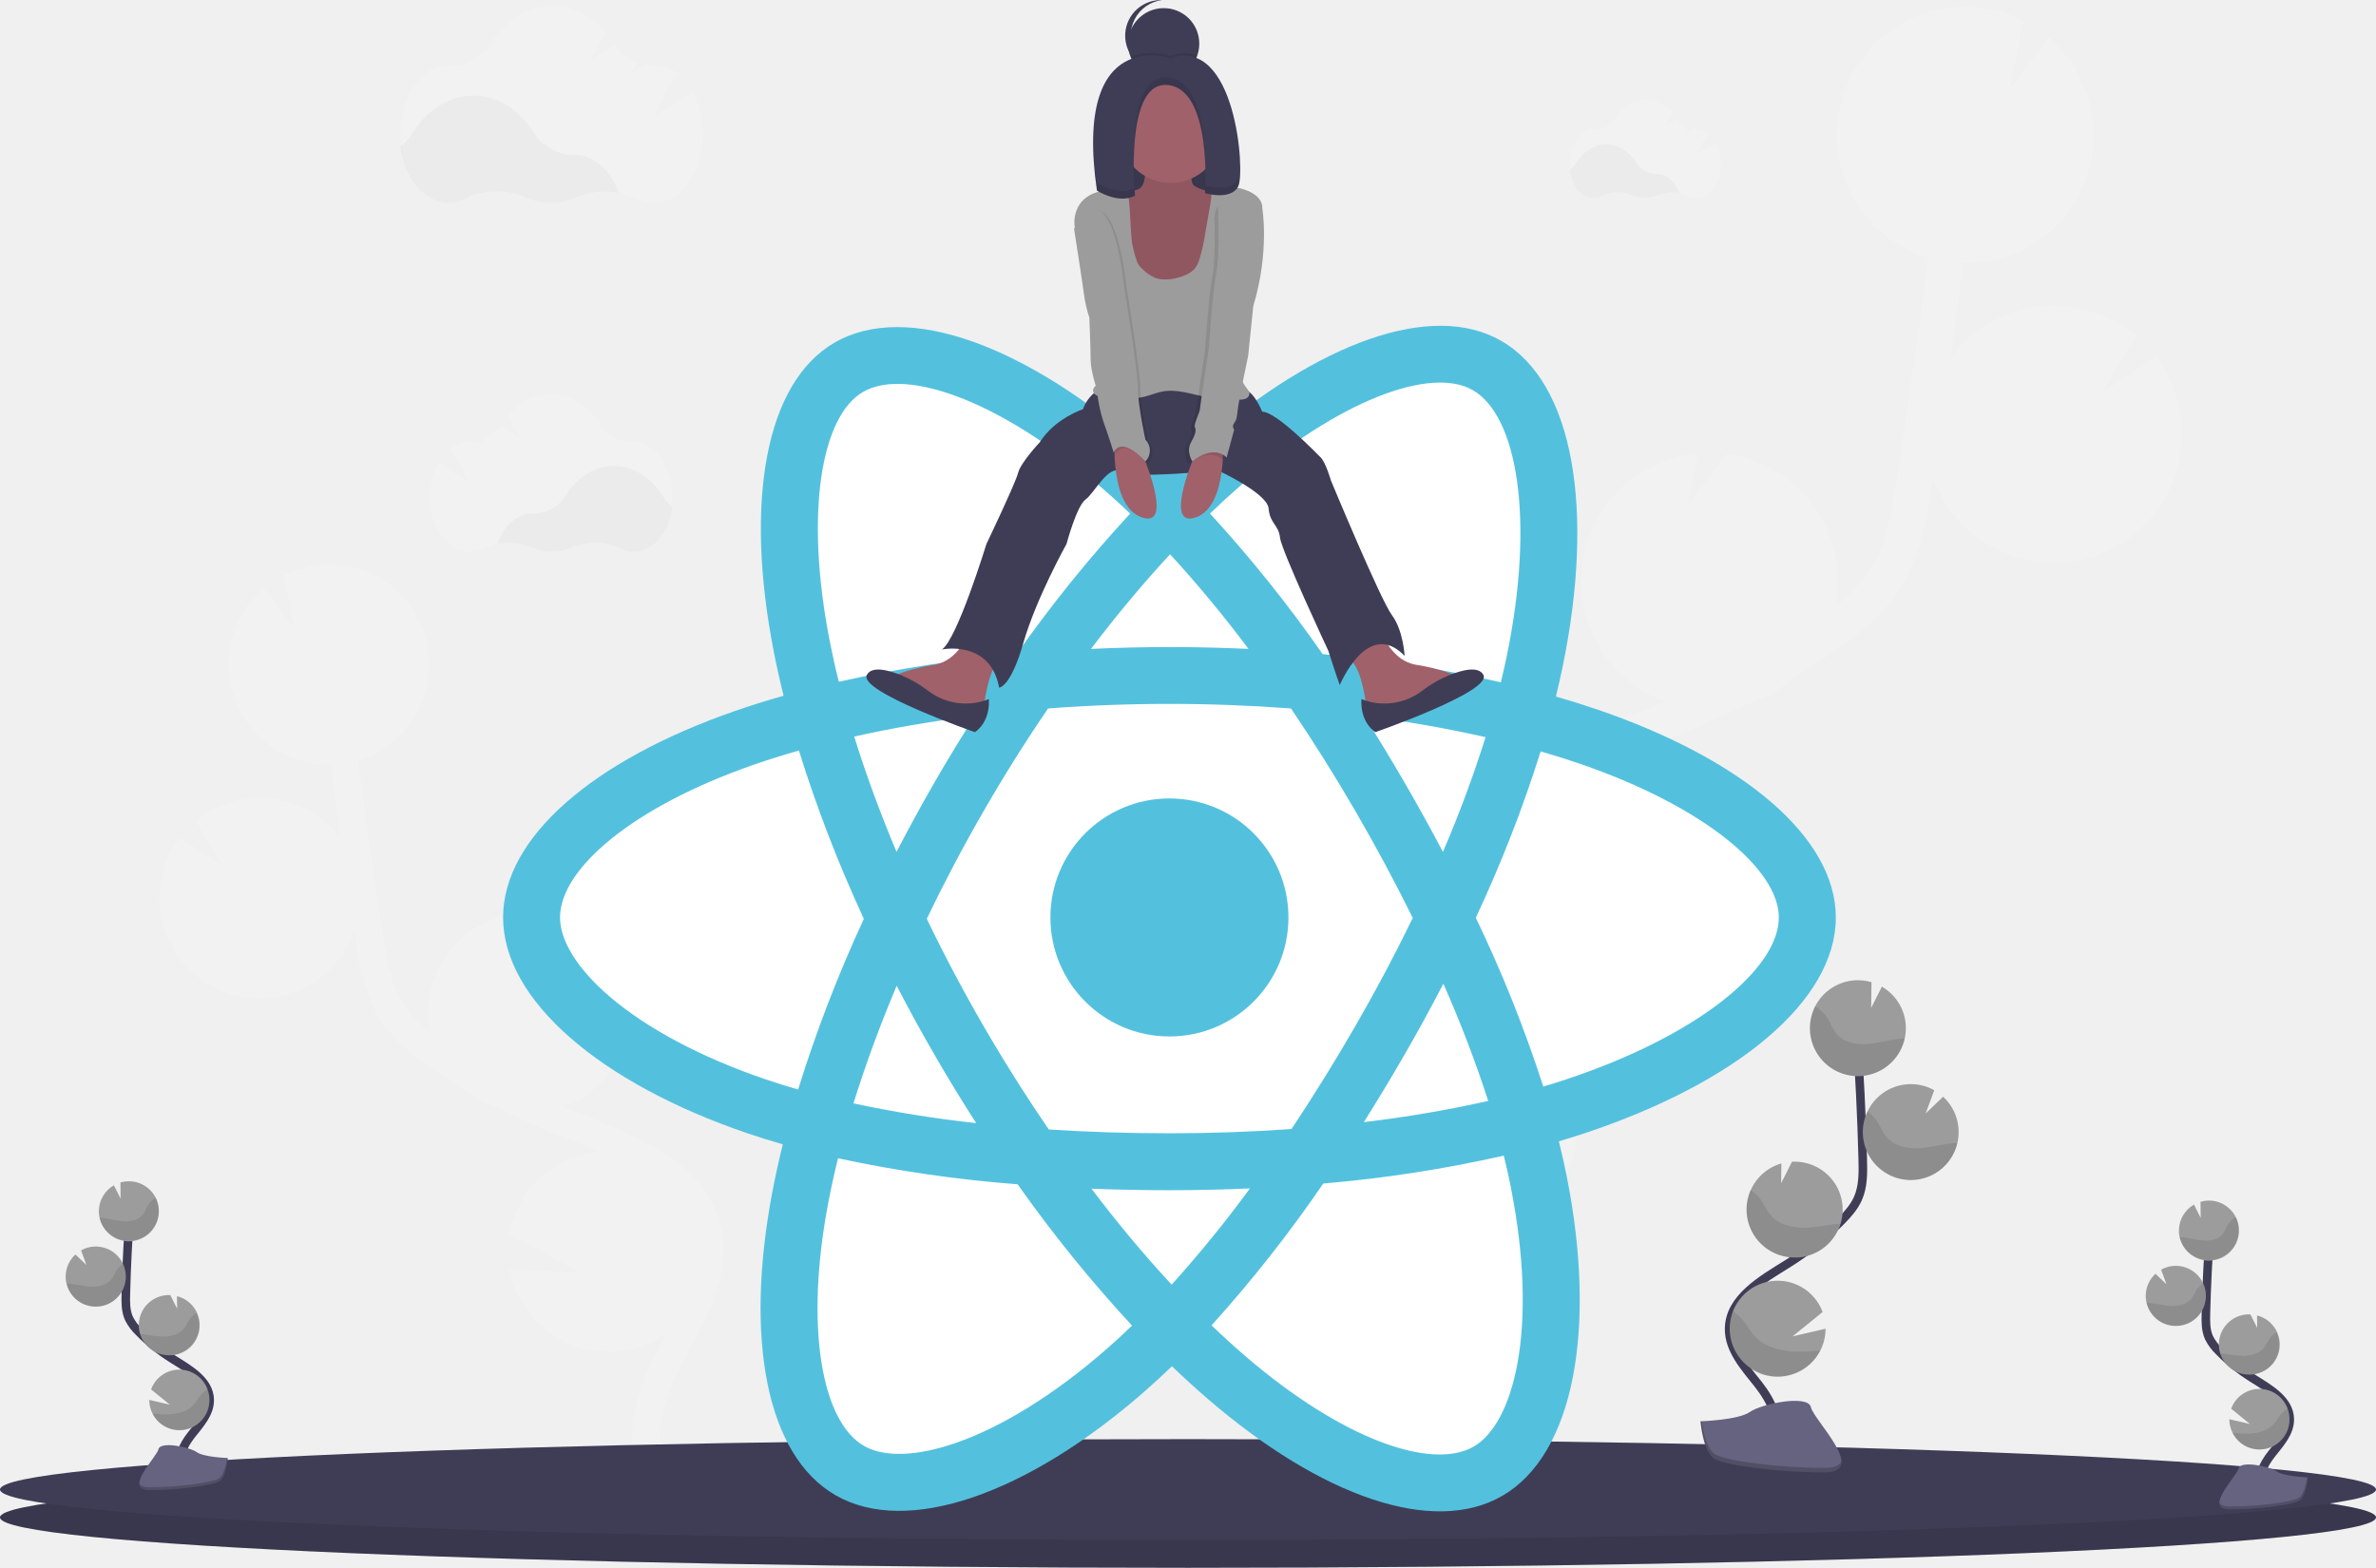
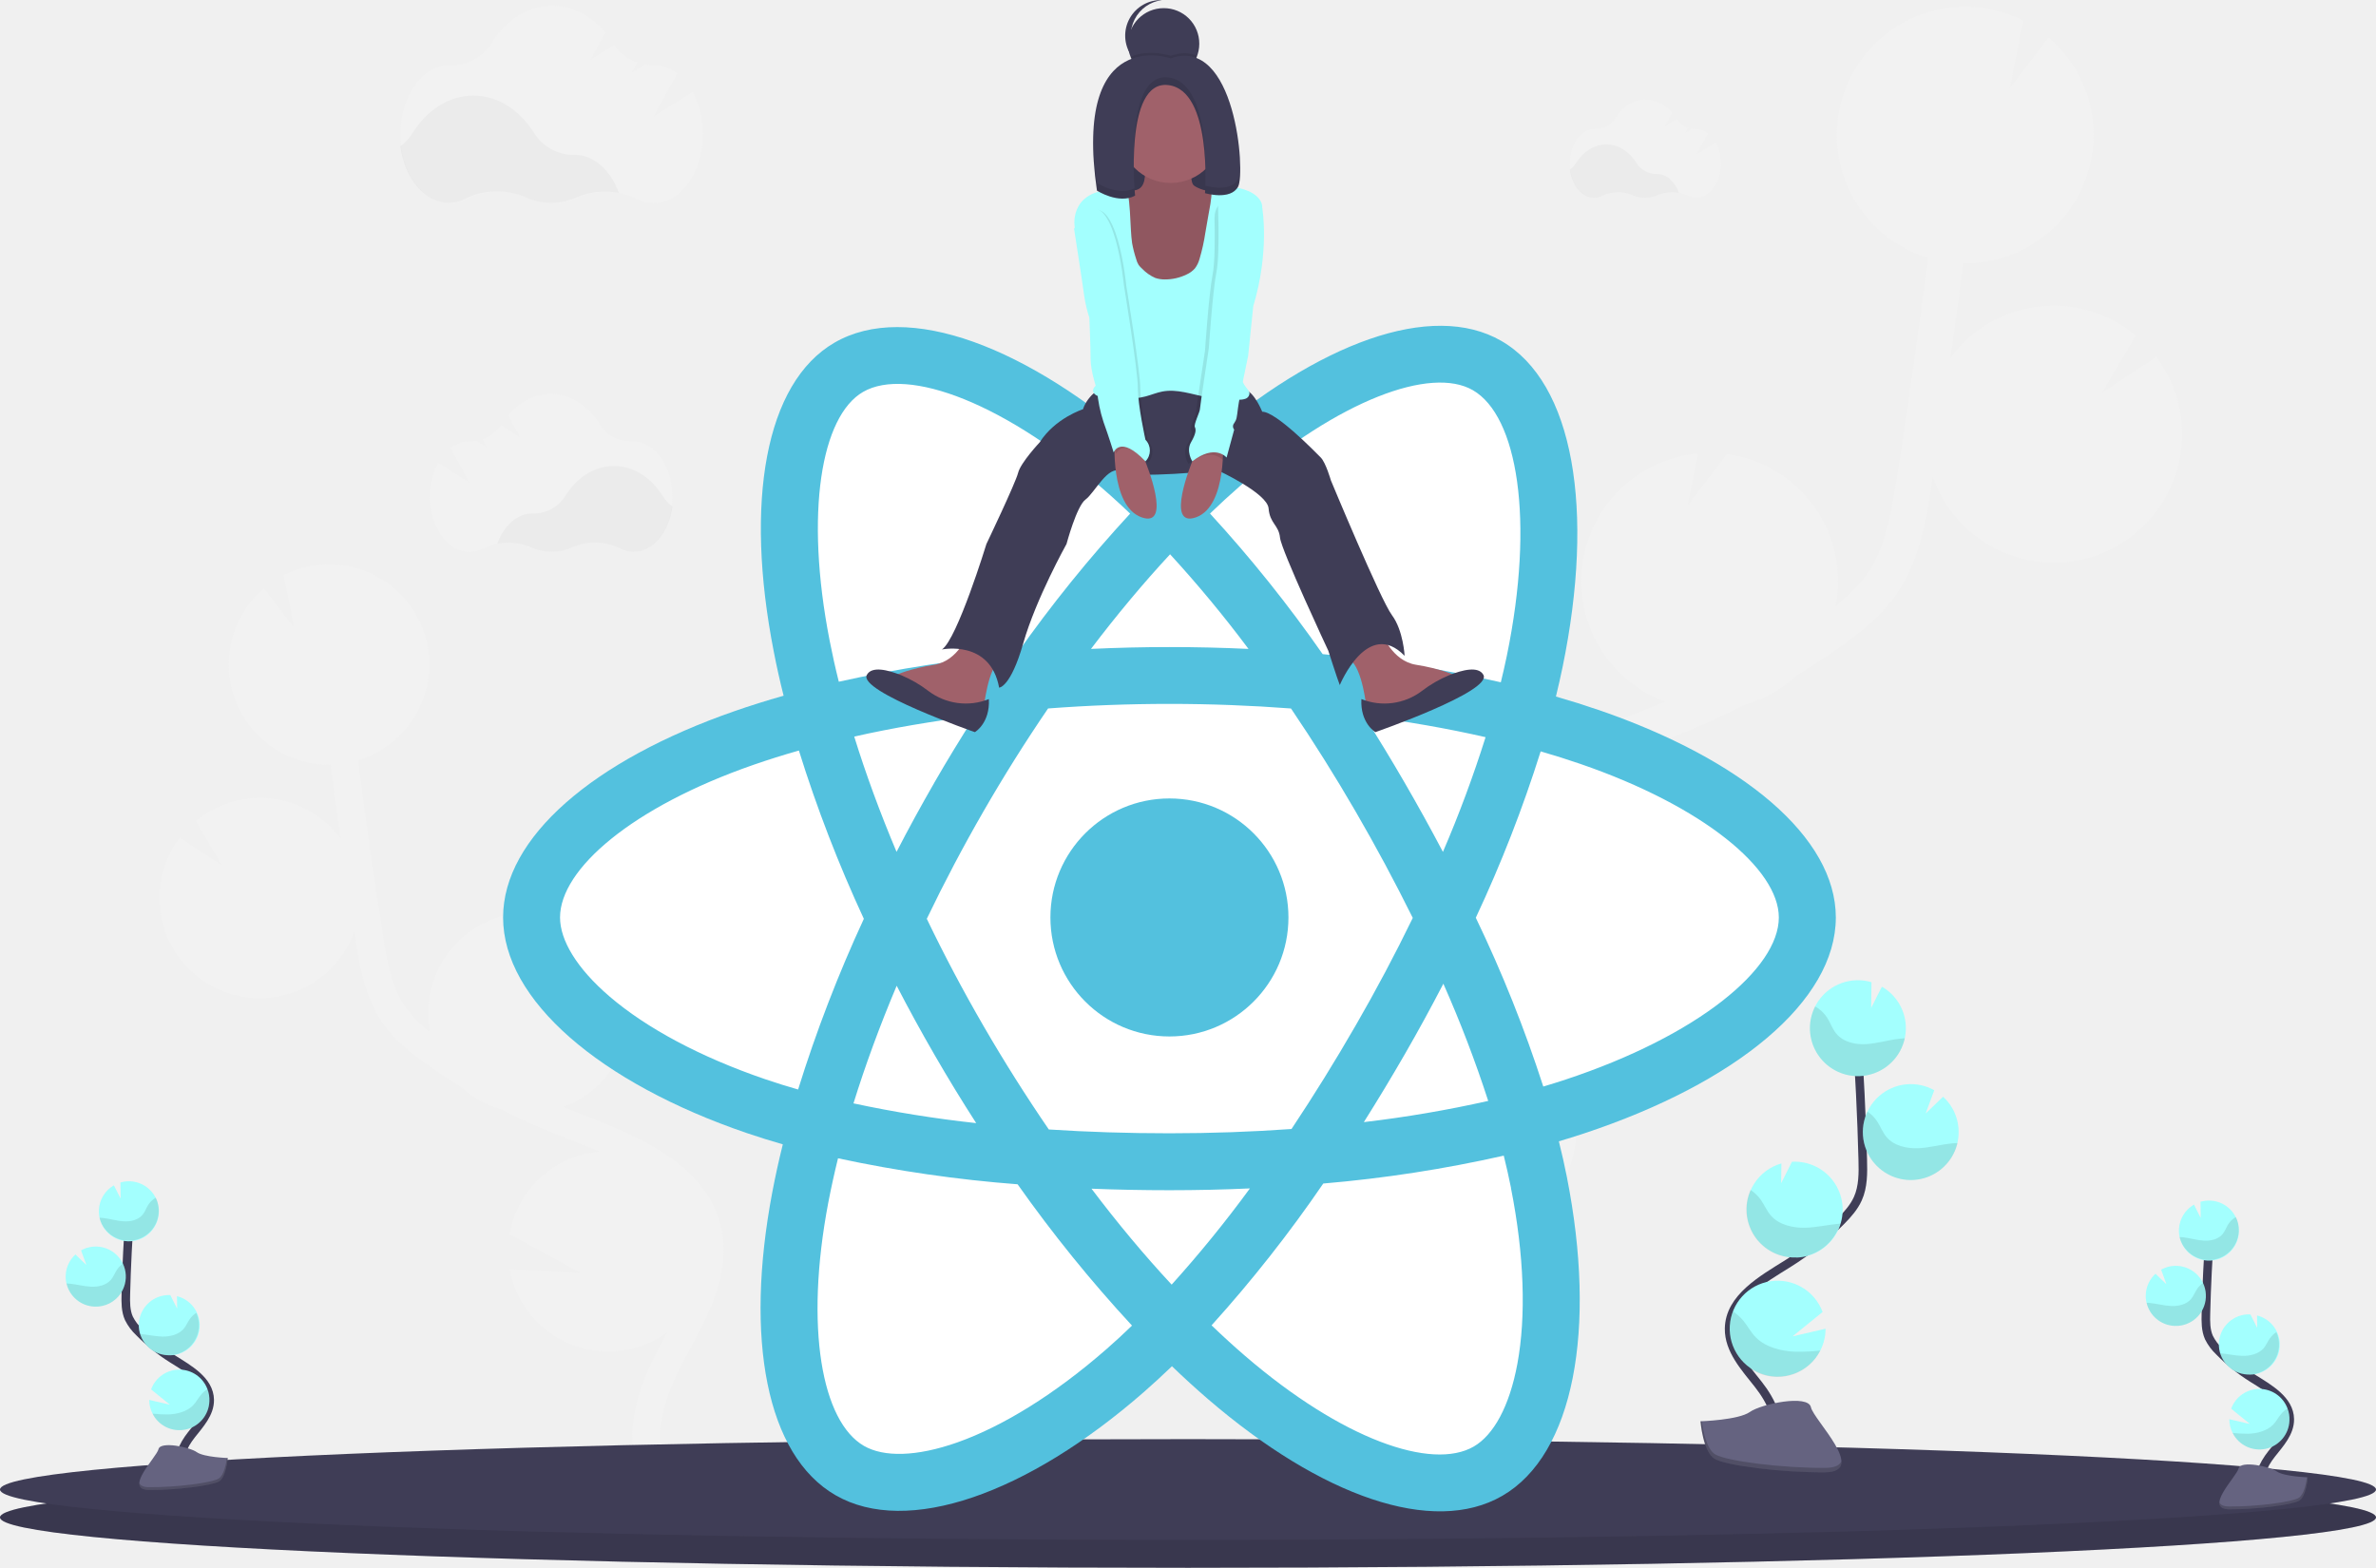
<svg xmlns="http://www.w3.org/2000/svg" id="a75d69e6-d07c-4db3-9c83-72b2470e5561" data-name="Layer 1" width="1108" height="731.18" viewBox="0 0 1108 731.18">
  <path d="M813.68,415.2l6.89-2.7c.66-.26,1.31-.54,2-.81a59.85,59.85,0,0,1,15.28-115.77l-4.8,24.2,18.22-23.92.16,0a59.87,59.87,0,0,1,51.16,67.45c-.15,1.13-.39,2.23-.6,3.34,5.61-4.43,10.87-9.32,14.81-15,8-11.54,10.71-25.76,13.47-43.17,5.47-34.48,10.4-69.34,14.84-104.18a59.83,59.83,0,0,1-42-65.36c.25-1.82.6-3.59,1-5.34.1-.44.2-.88.31-1.31.43-1.69.91-3.35,1.47-5,.09-.27.21-.52.3-.78.5-1.37,1-2.72,1.65-4,.22-.5.44-1,.67-1.47.69-1.43,1.42-2.83,2.22-4.19.27-.45.56-.88.83-1.33.62-1,1.27-2,1.94-2.93.36-.5.71-1,1.08-1.49l.27-.39,0,0a59.81,59.81,0,0,1,74.64-17l-6.24,31.49,18-23.64a59.5,59.5,0,0,1,16.32,68.62h.07c-.17.4-.38.78-.55,1.18-.33.74-.67,1.47-1,2.2-.46.93-1,1.84-1.45,2.74-.38.68-.75,1.36-1.16,2-.59,1-1.23,1.9-1.87,2.83-.38.54-.73,1.1-1.12,1.63-1,1.39-2.12,2.72-3.26,4-.4.45-.83.86-1.25,1.3-.81.86-1.62,1.71-2.48,2.52-.53.5-1.09,1-1.64,1.46-.79.7-1.6,1.38-2.43,2-.59.47-1.19.92-1.79,1.36-.87.63-1.75,1.22-2.64,1.81-.6.39-1.2.78-1.81,1.15-1,.61-2.05,1.17-3.1,1.72-.53.27-1,.57-1.59.83-1.58.77-3.2,1.48-4.85,2.11-.31.12-.64.21-.95.32-1.38.5-2.77,1-4.18,1.35-.61.17-1.23.31-1.85.46-1.15.28-2.31.54-3.48.76q-1,.18-2.07.33c-1.15.17-2.31.3-3.48.4-.69.06-1.37.12-2.07.16-1.26.06-2.53.07-3.8.06a2.08,2.08,0,0,0-.25,0q-2.82,22-5.92,44A59.82,59.82,0,0,1,1042,240.88l-15.68,26.58,25.21-16.59a59.68,59.68,0,0,1,11.5,44.16,58.76,58.76,0,0,1-4.5,15.94,59.83,59.83,0,0,1-111.19-4c-.23,1.48-.45,3-.68,4.46-2.44,15.35-5.47,34.46-16.23,50-7.29,10.56-17.33,18.36-27.09,25.22q-9.52,6.7-19.48,12.77a59.85,59.85,0,0,1-24.53,13.74q-16,8.19-32.69,14.81l-6.95,2.72c-6.25,2.44-12.65,4.94-19,7.6,1,.09,2,.17,3,.3a59.9,59.9,0,0,1,50.86,49.05l-42.31,23.11,42.18-1.89A59.16,59.16,0,0,1,843,534.54a59.87,59.87,0,0,1-82.7,11.74l2.1,3.91c1.4,2.58,2.78,5.15,4.12,7.7,18.33,34.74,19.66,64.74,3.75,84.49l-13-10.45c15.49-19.22,3.2-49.77-5.5-66.27-1.32-2.5-2.68-5-4-7.56C736,536.27,722.65,511.53,728,485.2,736,445.5,779.05,428.7,813.68,415.2Z" transform="translate(-46 -84.41)" fill="#f2f2f2" />
  <path d="M315.6,603.42l-5.38-2.11c-.52-.2-1-.43-1.54-.63a46.75,46.75,0,0,0-11.94-90.42l3.75,18.9-14.22-18.68h-.13a46.76,46.76,0,0,0-40,52.68c.12.89.31,1.74.47,2.61a55.84,55.84,0,0,1-11.56-11.73c-6.23-9-8.37-20.12-10.53-33.71C220.29,493.4,216.45,466.18,213,439a46.72,46.72,0,0,0,32.77-51.05c-.2-1.42-.47-2.8-.79-4.17l-.24-1c-.34-1.32-.71-2.62-1.15-3.88-.07-.21-.16-.41-.24-.61-.39-1.07-.82-2.12-1.28-3.15-.18-.38-.35-.77-.53-1.15-.54-1.11-1.11-2.2-1.73-3.26-.21-.36-.44-.7-.65-1-.49-.78-1-1.55-1.52-2.29-.28-.39-.55-.79-.84-1.17l-.21-.3h0a46.76,46.76,0,0,0-58.29-13.32l4.88,24.6-14.07-18.46a46.48,46.48,0,0,0-12.75,53.59h-.05c.13.31.29.61.43.92.26.58.52,1.15.8,1.72q.54,1.08,1.14,2.13c.29.54.58,1.07.9,1.59.46.75,1,1.48,1.46,2.21.3.42.57.86.88,1.27.8,1.08,1.65,2.12,2.54,3.13.31.35.65.67,1,1,.63.67,1.27,1.33,1.94,2,.41.4.85.77,1.28,1.14q.93.83,1.89,1.59c.46.36.93.71,1.4,1.06.68.49,1.37,1,2.06,1.41.47.31.94.61,1.42.9.79.48,1.6.91,2.42,1.34.42.22.82.45,1.24.66,1.24.6,2.5,1.15,3.79,1.64.24.1.5.16.74.25,1.07.39,2.16.75,3.27,1.06.47.13,1,.24,1.44.35.9.22,1.8.43,2.72.6l1.61.26c.9.13,1.81.23,2.72.31.54.05,1.07.09,1.62.12,1,.05,2,.06,3,.05h.19q2.2,17.22,4.62,34.41a46.71,46.71,0,0,0-67.48-8.14L149.49,488l-19.68-12.95a46.57,46.57,0,0,0-9,34.49A45.8,45.8,0,0,0,124.34,522a46.73,46.73,0,0,0,86.84-3.12c.18,1.15.35,2.32.53,3.48,1.9,12,4.27,26.92,12.67,39.08,5.7,8.24,13.54,14.33,21.16,19.69q7.44,5.24,15.21,10a46.88,46.88,0,0,0,19.16,10.74c8.32,4.26,16.84,8.14,25.54,11.56l5.42,2.13c4.88,1.9,9.88,3.85,14.81,5.93-.78.07-1.57.13-2.36.24A46.77,46.77,0,0,0,283.6,660l33,18-32.94-1.47a46.78,46.78,0,0,0,73.57,29.2c-.55,1-1.09,2-1.64,3.05-1.09,2-2.17,4-3.22,6-14.31,27.13-15.35,50.57-2.92,66l10.13-8.16c-12.1-15-2.5-38.87,4.3-51.76,1-1.95,2.09-3.92,3.16-5.9,9.19-17,19.61-36.37,15.46-56.94C376.29,627.08,342.64,614,315.6,603.42Z" transform="translate(-46 -84.41)" fill="#f2f2f2" />
  <ellipse cx="554" cy="707.68" rx="554" ry="23.5" fill="#3f3d56" />
  <ellipse cx="554" cy="707.68" rx="554" ry="23.5" opacity="0.1" />
  <ellipse cx="554" cy="694.68" rx="554" ry="23.5" fill="#3f3d56" />
  <path d="M131,770.73c-3-5.51.4-12.26,4.28-17.18s8.61-10,8.51-16.29c-.14-9-9.7-14.31-17.33-19.08a84.78,84.78,0,0,1-15.56-12.51,23,23,0,0,1-4.78-6.4c-1.58-3.52-1.53-7.52-1.43-11.38q.5-19.26,1.9-38.48" transform="translate(-46 -84.41)" fill="none" stroke="#3f3d56" stroke-miterlimit="10" stroke-width="4" />
-   <path d="M92.11,648.7a14,14,0,0,1,7-11.49l3.14,6.21-.09-7.52a13.86,13.86,0,0,1,4.62-.56A14,14,0,1,1,92.11,648.7Z" transform="translate(-46 -84.41)" fill="#9c9c9c" />
-   <path d="M117.14,743.7a14,14,0,0,0,26.5-5.76,13.82,13.82,0,0,0-.91-5.69,14,14,0,0,0-26.27.15l8.77,7.13-9.64-2.24A13.89,13.89,0,0,0,117.14,743.7Z" transform="translate(-46 -84.41)" fill="#9c9c9c" />
-   <path d="M124.07,716.45a14,14,0,0,0,4.46-27.54l.07,5.79-3.18-6.29h0a14,14,0,0,0-1.31,28.05Z" transform="translate(-46 -84.41)" fill="#9c9c9c" />
-   <path d="M90,693.78a14,14,0,0,0,1.32-28,13.88,13.88,0,0,0-7.52,1.78l2.48,6.8-5.11-4.9a14,14,0,0,0-4.53,9.69A13.33,13.33,0,0,0,77,683,14,14,0,0,0,90,693.78Z" transform="translate(-46 -84.41)" fill="#9c9c9c" />
+   <path d="M92.11,648.7a14,14,0,0,1,7-11.49l3.14,6.21-.09-7.52a13.86,13.86,0,0,1,4.62-.56A14,14,0,1,1,92.11,648.7Z" transform="translate(-46 -84.41)" fill="#a3fffe" />
+   <path d="M117.14,743.7a14,14,0,0,0,26.5-5.76,13.82,13.82,0,0,0-.91-5.69,14,14,0,0,0-26.27.15l8.77,7.13-9.64-2.24A13.89,13.89,0,0,0,117.14,743.7Z" transform="translate(-46 -84.41)" fill="#a3fffe" />
+   <path d="M124.07,716.45a14,14,0,0,0,4.46-27.54l.07,5.79-3.18-6.29h0a14,14,0,0,0-1.31,28.05Z" transform="translate(-46 -84.41)" fill="#a3fffe" />
+   <path d="M90,693.78a14,14,0,0,0,1.32-28,13.88,13.88,0,0,0-7.52,1.78l2.48,6.8-5.11-4.9a14,14,0,0,0-4.53,9.69A13.33,13.33,0,0,0,77,683,14,14,0,0,0,90,693.78Z" transform="translate(-46 -84.41)" fill="#a3fffe" />
  <path d="M94,652.44c3.24.36,6.39,1.37,9.64,1.57s6.82-.58,8.88-3.1c1.11-1.37,1.66-3.09,2.59-4.57a10.08,10.08,0,0,1,3.54-3.33,14,14,0,1,1-26.24,9.32C92.94,652.35,93.47,652.39,94,652.44Z" transform="translate(-46 -84.41)" opacity="0.1" />
  <path d="M90,693.78a14,14,0,0,0,13.35-20,10.4,10.4,0,0,0-2.82,2.83c-1,1.51-1.61,3.25-2.78,4.64-2.19,2.57-5.92,3.41-9.31,3.25s-6.66-1.11-10-1.42c-.47,0-.94-.08-1.41-.09A14,14,0,0,0,90,693.78Z" transform="translate(-46 -84.41)" opacity="0.1" />
  <path d="M124.07,716.45a14,14,0,0,0,13.47-19.76,11.36,11.36,0,0,0-3,2.85c-1.09,1.54-1.77,3.31-3,4.73-2.36,2.64-6.34,3.57-9.93,3.48s-6.82-.93-10.28-1.19A14,14,0,0,0,124.07,716.45Z" transform="translate(-46 -84.41)" opacity="0.1" />
  <path d="M117.14,743.7a14,14,0,0,0,26.5-5.76,13.82,13.82,0,0,0-.91-5.69,14,14,0,0,0-3.08,2.74c-1.34,1.63-2.21,3.47-3.76,5-2.87,2.82-7.5,4-11.62,4.09A62.35,62.35,0,0,1,117.14,743.7Z" transform="translate(-46 -84.41)" opacity="0.1" />
  <path d="M152.19,764.39s-11.08-.34-14.41-2.72-17-5.22-17.87-1.4-16.65,19-4.14,19.06,29.06-2,32.39-4S152.19,764.39,152.19,764.39Z" transform="translate(-46 -84.41)" fill="#656380" />
  <path d="M115.54,778c12.51.1,29.06-2,32.4-4,2.53-1.54,3.54-7.09,3.88-9.65l.37,0s-.7,8.93-4,11-19.89,4.08-32.39,4c-3.61,0-4.86-1.31-4.79-3.22C111.48,777.26,112.86,778,115.54,778Z" transform="translate(-46 -84.41)" opacity="0.2" />
  <path d="M1101,779.73c-3-5.51.4-12.26,4.28-17.18s8.61-10,8.51-16.29c-.14-9-9.7-14.31-17.33-19.08a84.78,84.78,0,0,1-15.56-12.51,23,23,0,0,1-4.78-6.4c-1.58-3.52-1.53-7.52-1.43-11.38q.49-19.26,1.9-38.48" transform="translate(-46 -84.41)" fill="none" stroke="#3f3d56" stroke-miterlimit="10" stroke-width="4" />
-   <path d="M1062.11,657.7a14,14,0,0,1,7-11.49l3.14,6.21-.09-7.52a13.86,13.86,0,0,1,4.62-.56,14,14,0,1,1-14.68,13.36Z" transform="translate(-46 -84.41)" fill="#9c9c9c" />
-   <path d="M1087.14,752.7a14,14,0,0,0,26.5-5.76,13.82,13.82,0,0,0-.91-5.69,14,14,0,0,0-26.27.15l8.77,7.13-9.64-2.24A13.89,13.89,0,0,0,1087.14,752.7Z" transform="translate(-46 -84.41)" fill="#9c9c9c" />
-   <path d="M1094.07,725.45a14,14,0,0,0,4.46-27.54l.07,5.79-3.18-6.29h0a14,14,0,0,0-1.31,28.05Z" transform="translate(-46 -84.41)" fill="#9c9c9c" />
-   <path d="M1060,702.78a14,14,0,0,0,1.32-28,13.88,13.88,0,0,0-7.52,1.78l2.48,6.8-5.11-4.9a14,14,0,0,0-4.53,9.69A13.33,13.33,0,0,0,1047,692,14,14,0,0,0,1060,702.78Z" transform="translate(-46 -84.41)" fill="#9c9c9c" />
+   <path d="M1062.11,657.7a14,14,0,0,1,7-11.49l3.14,6.21-.09-7.52a13.86,13.86,0,0,1,4.62-.56,14,14,0,1,1-14.68,13.36Z" transform="translate(-46 -84.41)" fill="#a3fffe" />
+   <path d="M1087.14,752.7a14,14,0,0,0,26.5-5.76,13.82,13.82,0,0,0-.91-5.69,14,14,0,0,0-26.27.15l8.77,7.13-9.64-2.24A13.89,13.89,0,0,0,1087.14,752.7Z" transform="translate(-46 -84.41)" fill="#a3fffe" />
+   <path d="M1094.07,725.45a14,14,0,0,0,4.46-27.54l.07,5.79-3.18-6.29h0a14,14,0,0,0-1.31,28.05Z" transform="translate(-46 -84.41)" fill="#a3fffe" />
+   <path d="M1060,702.78a14,14,0,0,0,1.32-28,13.88,13.88,0,0,0-7.52,1.78l2.48,6.8-5.11-4.9a14,14,0,0,0-4.53,9.69A13.33,13.33,0,0,0,1047,692,14,14,0,0,0,1060,702.78Z" transform="translate(-46 -84.41)" fill="#a3fffe" />
  <path d="M1064,661.44c3.24.36,6.39,1.37,9.64,1.57s6.82-.58,8.88-3.1c1.11-1.37,1.66-3.09,2.59-4.57a10.08,10.08,0,0,1,3.54-3.33,14,14,0,1,1-26.24,9.32C1062.94,661.35,1063.47,661.39,1064,661.44Z" transform="translate(-46 -84.41)" opacity="0.1" />
  <path d="M1060,702.78a14,14,0,0,0,13.35-20,10.4,10.4,0,0,0-2.82,2.83c-1,1.51-1.61,3.25-2.78,4.64-2.19,2.57-5.92,3.41-9.31,3.25s-6.66-1.11-10-1.42c-.47,0-.94-.08-1.41-.09A14,14,0,0,0,1060,702.78Z" transform="translate(-46 -84.41)" opacity="0.1" />
  <path d="M1094.07,725.45a14,14,0,0,0,13.47-19.76,11.36,11.36,0,0,0-3,2.85c-1.09,1.54-1.77,3.31-3,4.73-2.36,2.64-6.34,3.57-9.93,3.48s-6.82-.93-10.28-1.19A14,14,0,0,0,1094.07,725.45Z" transform="translate(-46 -84.41)" opacity="0.1" />
  <path d="M1087.14,752.7a14,14,0,0,0,26.5-5.76,13.82,13.82,0,0,0-.91-5.69,14,14,0,0,0-3.08,2.74c-1.34,1.63-2.21,3.47-3.76,5-2.87,2.82-7.5,4-11.62,4.09A62.35,62.35,0,0,1,1087.14,752.7Z" transform="translate(-46 -84.41)" opacity="0.1" />
  <path d="M1122.19,773.39s-11.08-.34-14.41-2.72-17-5.22-17.87-1.4-16.65,19-4.14,19.06,29.06-2,32.39-4S1122.19,773.39,1122.19,773.39Z" transform="translate(-46 -84.41)" fill="#656380" />
  <path d="M1085.54,787c12.51.1,29.06-2,32.4-4,2.53-1.54,3.54-7.09,3.88-9.65l.37,0s-.7,8.93-4,11-19.89,4.08-32.39,4c-3.61,0-4.86-1.31-4.79-3.22C1081.48,786.26,1082.86,787,1085.54,787Z" transform="translate(-46 -84.41)" opacity="0.2" />
  <path d="M791.57,415.56q-9.92-3.4-20-6.3,1.66-6.79,3.09-13.65c15.14-73.51,5.24-132.73-28.57-152.22-32.42-18.7-85.44.8-139,47.39q-7.92,6.92-15.47,14.2-5.07-4.85-10.3-9.51C525.21,245.64,469,224.65,435.18,244.2c-32.39,18.75-42,74.42-28.35,144.09q2,10.35,4.59,20.58c-7.95,2.26-15.64,4.67-23,7.24C322.63,439,280.61,475,280.61,512.29c0,38.51,45.11,77.14,113.64,100.56q8.34,2.83,16.8,5.26-2.74,11-4.88,22.18c-13,68.46-2.84,122.82,29.46,141.45C469,801,525,781.2,579.52,733.54c4.31-3.77,8.63-7.77,13-11.95q8.18,7.89,16.79,15.32c52.82,45.45,105,63.81,137.26,45.12,33.33-19.29,44.16-77.69,30.1-148.73q-1.6-8.14-3.73-16.61,5.91-1.74,11.56-3.61c71.24-23.6,117.6-61.76,117.6-100.79,0-37.43-43.38-73.62-110.5-96.73Z" transform="translate(-46 -84.41)" fill="#53c1de" />
  <path d="M776.12,587.88c-3.4,1.13-6.88,2.21-10.44,3.27a621.6,621.6,0,0,0-31.47-78.73,623.06,623.06,0,0,0,30.25-77.58c6.35,1.84,12.53,3.78,18.47,5.83,57.51,19.79,92.59,49.06,92.59,71.62,0,24-37.89,55.21-99.4,75.59ZM750.6,638.46c6.22,31.41,7.1,59.81,3,82-3.7,19.95-11.14,33.25-20.34,38.58-19.59,11.33-61.47-3.4-106.64-42.27q-7.77-6.69-15.63-14.25a624.23,624.23,0,0,0,52.09-66.14,620.2,620.2,0,0,0,84.17-13q1.9,7.68,3.37,15ZM492.48,757.1c-19.14,6.76-34.38,6.95-43.59,1.64-19.6-11.31-27.75-55-16.63-113.5q2-10.37,4.53-20.63a625.79,625.79,0,0,0,83.75,12.13,645.09,645.09,0,0,0,53.35,65.9q-5.79,5.61-11.84,10.91c-24.11,21.08-48.28,36-69.57,43.55ZM402.84,587.73c-30.31-10.36-55.33-23.82-72.49-38.5-15.41-13.2-23.19-26.31-23.19-36.94,0-22.63,33.74-51.5,90-71.11q10.6-3.69,21.39-6.73a637.08,637.08,0,0,0,30.29,78.48,646.29,646.29,0,0,0-30.66,79.6Q410.44,590.32,402.84,587.73Zm30.05-204.54c-11.68-59.69-3.93-104.72,15.59-116,20.79-12,66.76,5.12,115.22,48.15,3.1,2.75,6.21,5.63,9.32,8.6a635.89,635.89,0,0,0-52.93,65.52,648.42,648.42,0,0,0-82.93,12.89q-2.39-9.52-4.27-19.15ZM701,449.38q-9.11-15.74-18.89-31.08c19.83,2.51,38.82,5.83,56.66,9.91a565.54,565.54,0,0,1-19.89,53.51q-8.61-16.35-17.88-32.34ZM591.64,342.91a569.3,569.3,0,0,1,36.57,44.14q-36.71-1.73-73.45,0c12.07-15.92,24.44-30.72,36.88-44.13Zm-110,106.65q-9.15,15.87-17.55,32.14c-7.73-18.33-14.34-36.36-19.74-53.77,17.73-4,36.64-7.21,56.34-9.68Q490.77,433.69,481.62,449.56Zm19.61,158.65A564.64,564.64,0,0,1,444,599c5.49-17.71,12.25-36.13,20.15-54.86q8.43,16.29,17.61,32.16Q491.1,592.49,501.23,608.21Zm91.14,75.33C579.79,670,567.24,655,555,638.79q17.85.71,36.36.71,19,0,37.51-.84A563.94,563.94,0,0,1,592.37,683.54ZM719.08,543.19A562.82,562.82,0,0,1,740,597.85a561.35,561.35,0,0,1-58,9.89q9.85-15.63,19.08-31.63,9.38-16.26,18-32.92Zm-41,19.66q-14.12,24.52-29.81,48.1c-18.44,1.32-37.49,2-56.91,2s-38.15-.6-56.27-1.78Q519,587.67,504.7,563t-26.51-50.08q12.27-25.53,26.43-50.1h0q14.14-24.56,30.13-48c18.49-1.4,37.43-2.13,56.59-2.13s38.22.74,56.69,2.14q15.81,23.37,30,47.81t26.79,49.87q-12.45,25.62-26.71,50.3Zm54.77-296.46c20.81,12,28.9,60.4,15.83,123.87q-1.29,6.19-2.8,12.35a635.74,635.74,0,0,0-83.09-13.13,625.16,625.16,0,0,0-52.53-65.56q7-6.74,14.29-13.11c45.88-39.93,88.76-55.69,108.3-44.42Z" transform="translate(-46 -84.41)" fill="#fff" />
  <path d="M591.34,456.79a55.5,55.5,0,1,1-55.5,55.5,55.49,55.49,0,0,1,55.5-55.5" transform="translate(-46 -84.41)" fill="#53c1de" />
  <path d="M605.26,104.81a16.6,16.6,0,1,1-16.6-16.6A16.52,16.52,0,0,1,605.26,104.81Z" transform="translate(-46 -84.41)" fill="#3f3d56" />
  <path d="M575.4,109a16.62,16.62,0,0,1,12.49-24.54,16.6,16.6,0,1,0,1.41,33.07A16.6,16.6,0,0,1,575.4,109Z" transform="translate(-46 -84.41)" fill="#3f3d56" />
  <rect x="521.91" y="43.52" width="44.47" height="69.37" fill="#3f3d56" />
  <rect x="521.91" y="43.52" width="44.47" height="69.37" opacity="0.1" />
  <path d="M497.66,379.61s-4.75,13.05-16,14.83-17.79,4.74-17.79,4.74l26.68,17.19,14.23-1.78s1.78-18.38,7.71-22.53S497.66,379.61,497.66,379.61Z" transform="translate(-46 -84.41)" fill="#a0616a" />
  <path d="M690.34,379.61s4.75,13.05,16,14.83,17.79,4.74,17.79,4.74l-26.68,17.19-14.23-1.78s-1.78-18.38-7.71-22.53S690.34,379.61,690.34,379.61Z" transform="translate(-46 -84.41)" fill="#a0616a" />
  <path d="M560.5,264.59s-7.11,3.56-9.48,10.68c0,0-13,4.15-20.16,15.41,0,0-8.9,9.49-10.08,14.23S506,338.11,506,338.11s-13.64,44.47-20.75,49.21c0,0,22.53-4.74,26.68,17.79,0,0,5.33,0,11.26-20.75s20.16-46.25,20.16-46.25,4.74-17.78,8.89-20.75,10.67-16.6,16.6-13,45.06-.6,45.06-.6S637,314.4,637.58,321.51s4.74,7.71,5.33,13.64,22.53,52.76,22.53,52.76,4.15,13,5.34,16c0,0,13-31.42,30.24-13.63,0,0-.6-11.86-5.93-19s-28.46-62.84-28.46-62.84-2.37-8.3-4.74-10.67-20.76-21.35-27.28-21.35c0,0-3.55-8.89-7.7-10.08Z" transform="translate(-46 -84.41)" fill="#3f3d56" />
  <path d="M507.14,410.44a28.89,28.89,0,0,1-28.22-3.79,56.37,56.37,0,0,0-12.59-7.3c-6.29-2.54-13.81-4.42-16.1-.17-4.15,7.71,50.39,26.68,50.39,26.68S507.74,421.71,507.14,410.44Z" transform="translate(-46 -84.41)" fill="#3f3d56" />
  <path d="M680.86,410.44a28.89,28.89,0,0,0,28.22-3.79,56.37,56.37,0,0,1,12.59-7.3c6.29-2.54,13.81-4.42,16.1-.17,4.15,7.71-50.39,26.68-50.39,26.68S680.26,421.71,680.86,410.44Z" transform="translate(-46 -84.41)" fill="#3f3d56" />
  <path d="M579.88,167.08c-.22,2.06-.9,4.29-2.66,5.38-1.44.9-3.26.83-4.92,1.17a11.46,11.46,0,0,0-7.82,6.77,17.51,17.51,0,0,0-.75,10.55,39.22,39.22,0,0,0,1.52,5.06c1.74,4.92,3.84,9.8,7.09,13.89a59,59,0,0,0,9.3,8.77c2.11,1.72,4.29,3.47,6.89,4.28a21.75,21.75,0,0,0,5.4.72c2.25.1,4.65.17,6.6-.95,3-1.73,3.89-5.55,5.52-8.62,1.38-2.6,3.44-4.81,4.73-7.46a29.49,29.49,0,0,0,2-6.52l2.77-12.3c1-4.47,1.92-9.51-.59-13.34a2.28,2.28,0,0,0-.74-.77,2.79,2.79,0,0,0-1.52-.15,16.44,16.44,0,0,1-9.15-2.09,3.93,3.93,0,0,1-1.15-.9,4.72,4.72,0,0,1-.7-2.12,22.2,22.2,0,0,0-1.28-4.45,3,3,0,0,0-.87-1.34,3.15,3.15,0,0,0-1.41-.47,114.47,114.47,0,0,0-12.93-1.35c-1.42-.07-3.56-.64-4.54.62S580,165.58,579.88,167.08Z" transform="translate(-46 -84.41)" fill="#a0616a" />
  <path d="M579.88,167.08c-.22,2.06-.9,4.29-2.66,5.38-1.44.9-3.26.83-4.92,1.17a11.46,11.46,0,0,0-7.82,6.77,17.51,17.51,0,0,0-.75,10.55,39.22,39.22,0,0,0,1.52,5.06c1.74,4.92,3.84,9.8,7.09,13.89a59,59,0,0,0,9.3,8.77c2.11,1.72,4.29,3.47,6.89,4.28a21.75,21.75,0,0,0,5.4.72c2.25.1,4.65.17,6.6-.95,3-1.73,3.89-5.55,5.52-8.62,1.38-2.6,3.44-4.81,4.73-7.46a29.49,29.49,0,0,0,2-6.52l2.77-12.3c1-4.47,1.92-9.51-.59-13.34a2.28,2.28,0,0,0-.74-.77,2.79,2.79,0,0,0-1.52-.15,16.44,16.44,0,0,1-9.15-2.09,3.93,3.93,0,0,1-1.15-.9,4.72,4.72,0,0,1-.7-2.12,22.2,22.2,0,0,0-1.28-4.45,3,3,0,0,0-.87-1.34,3.15,3.15,0,0,0-1.41-.47,114.47,114.47,0,0,0-12.93-1.35c-1.42-.07-3.56-.64-4.54.62S580,165.58,579.88,167.08Z" transform="translate(-46 -84.41)" opacity="0.1" />
-   <path d="M571.85,174.15a26.93,26.93,0,0,0-7.13-1.12c-5.72-.14-11.84,1.83-15.14,6.5A15.34,15.34,0,0,0,547.29,191a23.57,23.57,0,0,0,5.2,10.66,32,32,0,0,1,4,5.24c1.58,3,1.63,6.59,2.06,10,1,8.12,4.46,15.75,5.83,23.82s.19,17.42-6.18,22.55c-1.07.86-2.37,1.77-2.46,3.14-.14,2.19,2.71,3.12,4.9,3.33,6.55.62,13.27,1.23,19.63-.46,2.63-.7,5.17-1.79,7.85-2.29,6.8-1.27,13.64,1.34,20.45,2.59a90.61,90.61,0,0,0,14.91,1.21,7.94,7.94,0,0,0,3.43-.45,2.75,2.75,0,0,0,1.74-2.74,4.76,4.76,0,0,0-1.18-2c-3.44-4.25-4.49-9.9-5.43-15.29l-3.15-18.11c-1.69-9.68-3.26-20.2,1.32-28.89,3.29-6.25,9.36-10.65,12.83-16.8a9.84,9.84,0,0,0,1.55-6.28c-.52-3.09-3.31-5.3-6.17-6.59A23.21,23.21,0,0,0,611,173c.1,4.33-1,8.71-1.71,13l-1.21,7a88.83,88.83,0,0,1-2.71,12.2,12.85,12.85,0,0,1-2.17,4.42,11.43,11.43,0,0,1-3.83,2.79,22.83,22.83,0,0,1-10.14,2.32,13.54,13.54,0,0,1-4.48-.69,19,19,0,0,1-6.17-4.34,10.11,10.11,0,0,1-1.63-1.77,9.93,9.93,0,0,1-1.11-2.67,55.42,55.42,0,0,1-1.91-7.48c-.3-1.94-.4-3.91-.54-5.87C573,186.12,573,179.72,571.85,174.15Z" transform="translate(-46 -84.41)" fill="#9c9c9c" />
+   <path d="M571.85,174.15a26.93,26.93,0,0,0-7.13-1.12c-5.72-.14-11.84,1.83-15.14,6.5A15.34,15.34,0,0,0,547.29,191a23.57,23.57,0,0,0,5.2,10.66,32,32,0,0,1,4,5.24c1.58,3,1.63,6.59,2.06,10,1,8.12,4.46,15.75,5.83,23.82s.19,17.42-6.18,22.55c-1.07.86-2.37,1.77-2.46,3.14-.14,2.19,2.71,3.12,4.9,3.33,6.55.62,13.27,1.23,19.63-.46,2.63-.7,5.17-1.79,7.85-2.29,6.8-1.27,13.64,1.34,20.45,2.59a90.61,90.61,0,0,0,14.91,1.21,7.94,7.94,0,0,0,3.43-.45,2.75,2.75,0,0,0,1.74-2.74,4.76,4.76,0,0,0-1.18-2c-3.44-4.25-4.49-9.9-5.43-15.29l-3.15-18.11c-1.69-9.68-3.26-20.2,1.32-28.89,3.29-6.25,9.36-10.65,12.83-16.8a9.84,9.84,0,0,0,1.55-6.28c-.52-3.09-3.31-5.3-6.17-6.59A23.21,23.21,0,0,0,611,173c.1,4.33-1,8.71-1.71,13l-1.21,7a88.83,88.83,0,0,1-2.71,12.2,12.85,12.85,0,0,1-2.17,4.42,11.43,11.43,0,0,1-3.83,2.79,22.83,22.83,0,0,1-10.14,2.32,13.54,13.54,0,0,1-4.48-.69,19,19,0,0,1-6.17-4.34,10.11,10.11,0,0,1-1.63-1.77,9.93,9.93,0,0,1-1.11-2.67,55.42,55.42,0,0,1-1.91-7.48c-.3-1.94-.4-3.91-.54-5.87C573,186.12,573,179.72,571.85,174.15Z" transform="translate(-46 -84.41)" fill="#a3fffe" />
  <path d="M565.84,288.9s-2.37,31.43,12.45,36.76,1.78-26.09,1.78-26.09l-4.75-9.48Z" transform="translate(-46 -84.41)" fill="#a0616a" />
  <path d="M616.23,288.9s2.37,31.43-12.45,36.76S602,299.57,602,299.57l4.75-9.48Z" transform="translate(-46 -84.41)" fill="#a0616a" />
  <path d="M552.79,184l-4.74,7.71s4.15,26.68,4.74,31.42a62.2,62.2,0,0,0,2.38,10.08s.59,14.23.59,19.57,3,14.23,3,14.23a64.82,64.82,0,0,0,3,14.82c2.37,6.52,4.74,14.23,4.74,14.23s3-8.3,14.82,4.15a7.18,7.18,0,0,0,0-10.08s-3.55-16-3.55-24.31-6.53-48-6.53-48S567,172.7,552.79,184Z" transform="translate(-46 -84.41)" opacity="0.1" />
-   <path d="M551.61,183.37l-4.74,7.71s4.15,26.68,4.74,31.42A61.84,61.84,0,0,0,554,232.58s.59,14.23.59,19.56,3,14.23,3,14.23a64.53,64.53,0,0,0,3,14.82c2.37,6.53,4.75,14.23,4.75,14.23s3-8.3,14.82,4.15a7.18,7.18,0,0,0,0-10.07s-3.56-16-3.56-24.31-6.52-48-6.52-48S565.84,172.1,551.61,183.37Z" transform="translate(-46 -84.41)" fill="#9c9c9c" />
+   <path d="M551.61,183.37l-4.74,7.71s4.15,26.68,4.74,31.42A61.84,61.84,0,0,0,554,232.58s.59,14.23.59,19.56,3,14.23,3,14.23a64.53,64.53,0,0,0,3,14.82c2.37,6.53,4.75,14.23,4.75,14.23s3-8.3,14.82,4.15a7.18,7.18,0,0,0,0-10.07s-3.56-16-3.56-24.31-6.52-48-6.52-48S565.84,172.1,551.61,183.37Z" transform="translate(-46 -84.41)" fill="#a3fffe" />
  <path d="M629.87,179.22l3,3.53s3.49,20.18-4.22,45.68l-2.37,23.12s-4.15,19.57-4.74,24.31-.59,5.33-1.78,7.11a2.29,2.29,0,0,0,0,3l-3.56,13s-5.33-6.52-16,1.78c0,0-3-4.74-.6-8.89s2.37-5.93,1.78-7.12,2.37-7.11,2.37-8.3S607.93,248,607.93,248s1.78-26.68,3.56-35.57c1.09-5.47,1.07-17.66.88-26.24-.19-8.94,10.63-13.78,17-7.5C629.52,178.85,629.7,179,629.87,179.22Z" transform="translate(-46 -84.41)" opacity="0.1" />
-   <path d="M631.65,178l3,3.53s3.49,20.19-4.22,45.68l-2.37,23.12s-4.15,19.57-4.74,24.31-.6,5.34-1.78,7.12a2.28,2.28,0,0,0,0,3L618,297.8s-5.33-6.53-16,1.77c0,0-3-4.74-.59-8.89s2.37-5.93,1.78-7.11,2.37-7.12,2.37-8.3,4.15-28.46,4.15-28.46,1.78-26.68,3.56-35.58.59-35.57.59-35.57S623.35,169.14,631.65,178Z" transform="translate(-46 -84.41)" fill="#9c9c9c" />
+   <path d="M631.65,178l3,3.53s3.49,20.19-4.22,45.68l-2.37,23.12s-4.15,19.57-4.74,24.31-.6,5.34-1.78,7.12a2.28,2.28,0,0,0,0,3L618,297.8s-5.33-6.53-16,1.77c0,0-3-4.74-.59-8.89s2.37-5.93,1.78-7.11,2.37-7.12,2.37-8.3,4.15-28.46,4.15-28.46,1.78-26.68,3.56-35.58.59-35.57.59-35.57S623.35,169.14,631.65,178Z" transform="translate(-46 -84.41)" fill="#a3fffe" />
  <circle cx="545.92" cy="61.61" r="23.72" fill="#a0616a" />
  <path d="M604.29,110.41a16.6,16.6,0,0,1-31.09.44c9.26-3.73,18.72-.41,18.72-.41C596.65,108.78,600.75,108.93,604.29,110.41Z" transform="translate(-46 -84.41)" opacity="0.1" />
  <path d="M591.92,111.63s-45.65-16-34.38,61.66c0,0,10.08,6.52,17.78,2.37,0,0-5.33-53.95,15.42-51.58s17.19,50.4,17.19,50.4,11.86,3.55,15.42-3S622.16,101,591.92,111.63Z" transform="translate(-46 -84.41)" fill="#3f3d56" />
  <path d="M590.74,120.52c-14.24-1.62-16.2,23.27-16,39.05.17-15.69,2.81-37,16-35.49,14.81,1.69,17.24,26.66,17.41,40.8C608.32,151.9,606.9,122.37,590.74,120.52Z" transform="translate(-46 -84.41)" opacity="0.1" />
  <path d="M557.54,169.73a159.38,159.38,0,0,1-1.77-20.53,152.12,152.12,0,0,0,1.77,24.09s10.08,6.52,17.78,2.37c0,0-.12-1.28-.26-3.43C567.39,176.1,557.54,169.73,557.54,169.73Z" transform="translate(-46 -84.41)" opacity="0.1" />
  <path d="M623.35,168c-3.32,6.08-13.83,3.41-15.25,3-.07,2.2-.17,3.52-.17,3.52s11.86,3.55,15.42-3c.73-1.34,1.11-5.13,1-10.2C624.25,164.57,623.9,167,623.35,168Z" transform="translate(-46 -84.41)" opacity="0.1" />
  <path d="M872.73,757.37c4.74-8.78-.64-19.54-6.82-27.37s-13.73-16-13.57-26c.23-14.35,15.45-22.81,27.62-30.42a134.77,134.77,0,0,0,24.79-19.93c3-3.05,5.87-6.31,7.62-10.21,2.52-5.6,2.45-12,2.29-18.12q-.79-30.71-3-61.34" transform="translate(-46 -84.41)" fill="none" stroke="#3f3d56" stroke-miterlimit="10" stroke-width="4" />
-   <path d="M934.74,562.9a22.31,22.31,0,0,0-11.16-18.32l-5,9.9.15-12a22.37,22.37,0,1,0,16,20.41Z" transform="translate(-46 -84.41)" fill="#9c9c9c" />
-   <path d="M894.86,714.29a22.36,22.36,0,1,1,1.08-18l-14,11.37,15.37-3.57A22.25,22.25,0,0,1,894.86,714.29Z" transform="translate(-46 -84.41)" fill="#9c9c9c" />
-   <path d="M883.81,670.86A22.37,22.37,0,0,1,876.72,627l-.12,9.22,5.06-10h.06a22.37,22.37,0,1,1,2.09,44.69Z" transform="translate(-46 -84.41)" fill="#9c9c9c" />
-   <path d="M938.11,634.73A22.37,22.37,0,1,1,948,592.87l-4,10.83,8.13-7.8a22.37,22.37,0,0,1-14.07,38.83Z" transform="translate(-46 -84.41)" fill="#9c9c9c" />
+   <path d="M934.74,562.9a22.31,22.31,0,0,0-11.16-18.32l-5,9.9.15-12a22.37,22.37,0,1,0,16,20.41Z" transform="translate(-46 -84.41)" fill="#a3fffe" />
+   <path d="M894.86,714.29a22.36,22.36,0,1,1,1.08-18l-14,11.37,15.37-3.57A22.25,22.25,0,0,1,894.86,714.29Z" transform="translate(-46 -84.41)" fill="#a3fffe" />
+   <path d="M883.81,670.86A22.37,22.37,0,0,1,876.72,627l-.12,9.22,5.06-10h.06a22.37,22.37,0,1,1,2.09,44.69Z" transform="translate(-46 -84.41)" fill="#a3fffe" />
+   <path d="M938.11,634.73A22.37,22.37,0,1,1,948,592.87l-4,10.83,8.13-7.8a22.37,22.37,0,0,1-14.07,38.83Z" transform="translate(-46 -84.41)" fill="#a3fffe" />
  <path d="M931.74,568.86c-5.17.57-10.19,2.18-15.37,2.5s-10.87-.92-14.14-5c-1.77-2.17-2.65-4.91-4.14-7.28a16,16,0,0,0-5.63-5.3,22.37,22.37,0,1,0,41.81,14.84C933.42,568.71,932.58,568.77,931.74,568.86Z" transform="translate(-46 -84.41)" opacity="0.1" />
  <path d="M938.11,634.73a22.39,22.39,0,0,1-21.28-31.91,16.37,16.37,0,0,1,4.5,4.51c1.59,2.4,2.56,5.18,4.43,7.39,3.48,4.09,9.44,5.43,14.84,5.19s10.6-1.78,16-2.28c.75-.06,1.5-.11,2.26-.13A22.37,22.37,0,0,1,938.11,634.73Z" transform="translate(-46 -84.41)" opacity="0.1" />
  <path d="M883.81,670.86a22.37,22.37,0,0,1-21.46-31.49,17.83,17.83,0,0,1,4.73,4.55c1.74,2.45,2.82,5.27,4.86,7.54,3.77,4.2,10.11,5.68,15.83,5.54,5.54-.12,10.87-1.48,16.38-1.9A22.36,22.36,0,0,1,883.81,670.86Z" transform="translate(-46 -84.41)" opacity="0.1" />
  <path d="M894.86,714.29A22.37,22.37,0,0,1,854.08,696a22.27,22.27,0,0,1,4.91,4.38c2.13,2.59,3.53,5.53,6,7.94,4.57,4.49,11.95,6.34,18.52,6.51A97.1,97.1,0,0,0,894.86,714.29Z" transform="translate(-46 -84.41)" opacity="0.1" />
  <path d="M839,747.26s17.65-.54,23-4.33,27.16-8.31,28.48-2.24,26.53,30.22,6.6,30.38-46.31-3.1-51.62-6.34S839,747.26,839,747.26Z" transform="translate(-46 -84.41)" fill="#656380" />
  <path d="M897.4,769c-19.93.16-46.31-3.11-51.62-6.34-4-2.47-5.65-11.3-6.19-15.38l-.59,0s1.12,14.24,6.43,17.47,31.69,6.5,51.62,6.34c5.75,0,7.74-2.09,7.63-5.12C903.88,767.78,901.69,768.92,897.4,769Z" transform="translate(-46 -84.41)" opacity="0.2" />
  <path d="M369,127.27l-18.25,11.57,11.08-20.15a18,18,0,0,0-11-3.94h-.3a21.58,21.58,0,0,1-3.78-.28l-6.19,3.92,2.65-4.82a22.06,22.06,0,0,1-10.82-8.21l-11.07,7,7-12.72c-6.48-7.77-15.2-12.54-24.81-12.54-11.51,0-21.76,6.85-28.38,17.52a21.24,21.24,0,0,1-18.76,10.12l-.62,0c-12.71,0-23,14.41-23,32.19s10.3,32.18,23,32.18a17.2,17.2,0,0,0,8-2c8.29-4.31,19.17-4.39,27.85-.54a29,29,0,0,0,23.68.05c8.62-3.77,19.37-3.69,27.61.54a17.23,17.23,0,0,0,7.93,2c12.71,0,23-14.41,23-32.18A40.86,40.86,0,0,0,369,127.27Z" transform="translate(-46 -84.41)" fill="#f2f2f2" />
  <path d="M334.59,174.36a34,34,0,0,0-19.72,2.14,29,29,0,0,1-23.67-.05c-8.69-3.85-19.57-3.77-27.86.54a17.2,17.2,0,0,1-8,2c-11.29,0-20.68-11.38-22.64-26.38a21.58,21.58,0,0,0,5.64-6.08C245,135.87,255.21,129,266.72,129s21.64,6.77,28.26,17.32a21.79,21.79,0,0,0,18.76,10.31H314C323,156.64,330.8,163.85,334.59,174.36Z" transform="translate(-46 -84.41)" opacity="0.03" />
  <path d="M846.07,150.83,837,156.6l5.53-10a9,9,0,0,0-5.51-2h-.14a10.79,10.79,0,0,1-1.89-.14l-3.09,2L833.2,144a11,11,0,0,1-5.4-4.09l-5.52,3.5,3.49-6.34a16.17,16.17,0,0,0-12.37-6.26c-5.75,0-10.86,3.42-14.16,8.74a10.57,10.57,0,0,1-9.36,5h-.31c-6.34,0-11.48,7.19-11.48,16s5.14,16.05,11.48,16.05a8.62,8.62,0,0,0,4-1,16.56,16.56,0,0,1,13.89-.27,14.52,14.52,0,0,0,11.81,0,16.58,16.58,0,0,1,13.77.27,8.61,8.61,0,0,0,4,1c6.34,0,11.48-7.18,11.48-16.05A20.28,20.28,0,0,0,846.07,150.83Z" transform="translate(-46 -84.41)" fill="#f2f2f2" />
  <path d="M828.92,174.32a17,17,0,0,0-9.83,1.07,14.52,14.52,0,0,1-11.81,0,16.58,16.58,0,0,0-13.9.27,8.55,8.55,0,0,1-4,1c-5.64,0-10.32-5.67-11.3-13.15a10.93,10.93,0,0,0,2.82-3c3.3-5.32,8.42-8.73,14.16-8.73s10.79,3.37,14.09,8.63a10.85,10.85,0,0,0,9.36,5.14h.15C823.15,165.48,827,169.08,828.92,174.32Z" transform="translate(-46 -84.41)" opacity="0.03" />
  <path d="M250.34,300.27,265,309.55l-8.88-16.15a14.48,14.48,0,0,1,8.85-3.15h.23a17.08,17.08,0,0,0,3-.22l4.95,3.14L271,289.31a17.78,17.78,0,0,0,8.67-6.58l8.87,5.62L283,278.16c5.19-6.22,12.18-10,19.87-10,9.23,0,17.44,5.48,22.75,14a17,17,0,0,0,15,8.11h.5c10.18,0,18.43,11.54,18.43,25.78s-8.25,25.79-18.43,25.79a13.86,13.86,0,0,1-6.43-1.61,26.59,26.59,0,0,0-22.31-.43,23.28,23.28,0,0,1-19,0,26.64,26.64,0,0,0-22.12.43,13.9,13.9,0,0,1-6.35,1.57c-10.19,0-18.44-11.54-18.44-25.79A32.78,32.78,0,0,1,250.34,300.27Z" transform="translate(-46 -84.41)" fill="#f2f2f2" />
  <path d="M277.89,338a27.36,27.36,0,0,1,15.8,1.72,23.28,23.28,0,0,0,19,0,26.61,26.61,0,0,1,22.32.43,13.82,13.82,0,0,0,6.42,1.61c9.05,0,16.57-9.11,18.14-21.13a17.44,17.44,0,0,1-4.52-4.88c-5.31-8.54-13.52-14-22.75-14s-17.33,5.42-22.64,13.88a17.44,17.44,0,0,1-15,8.25h-.23C287.17,323.81,280.93,329.59,277.89,338Z" transform="translate(-46 -84.41)" opacity="0.03" />
</svg>
